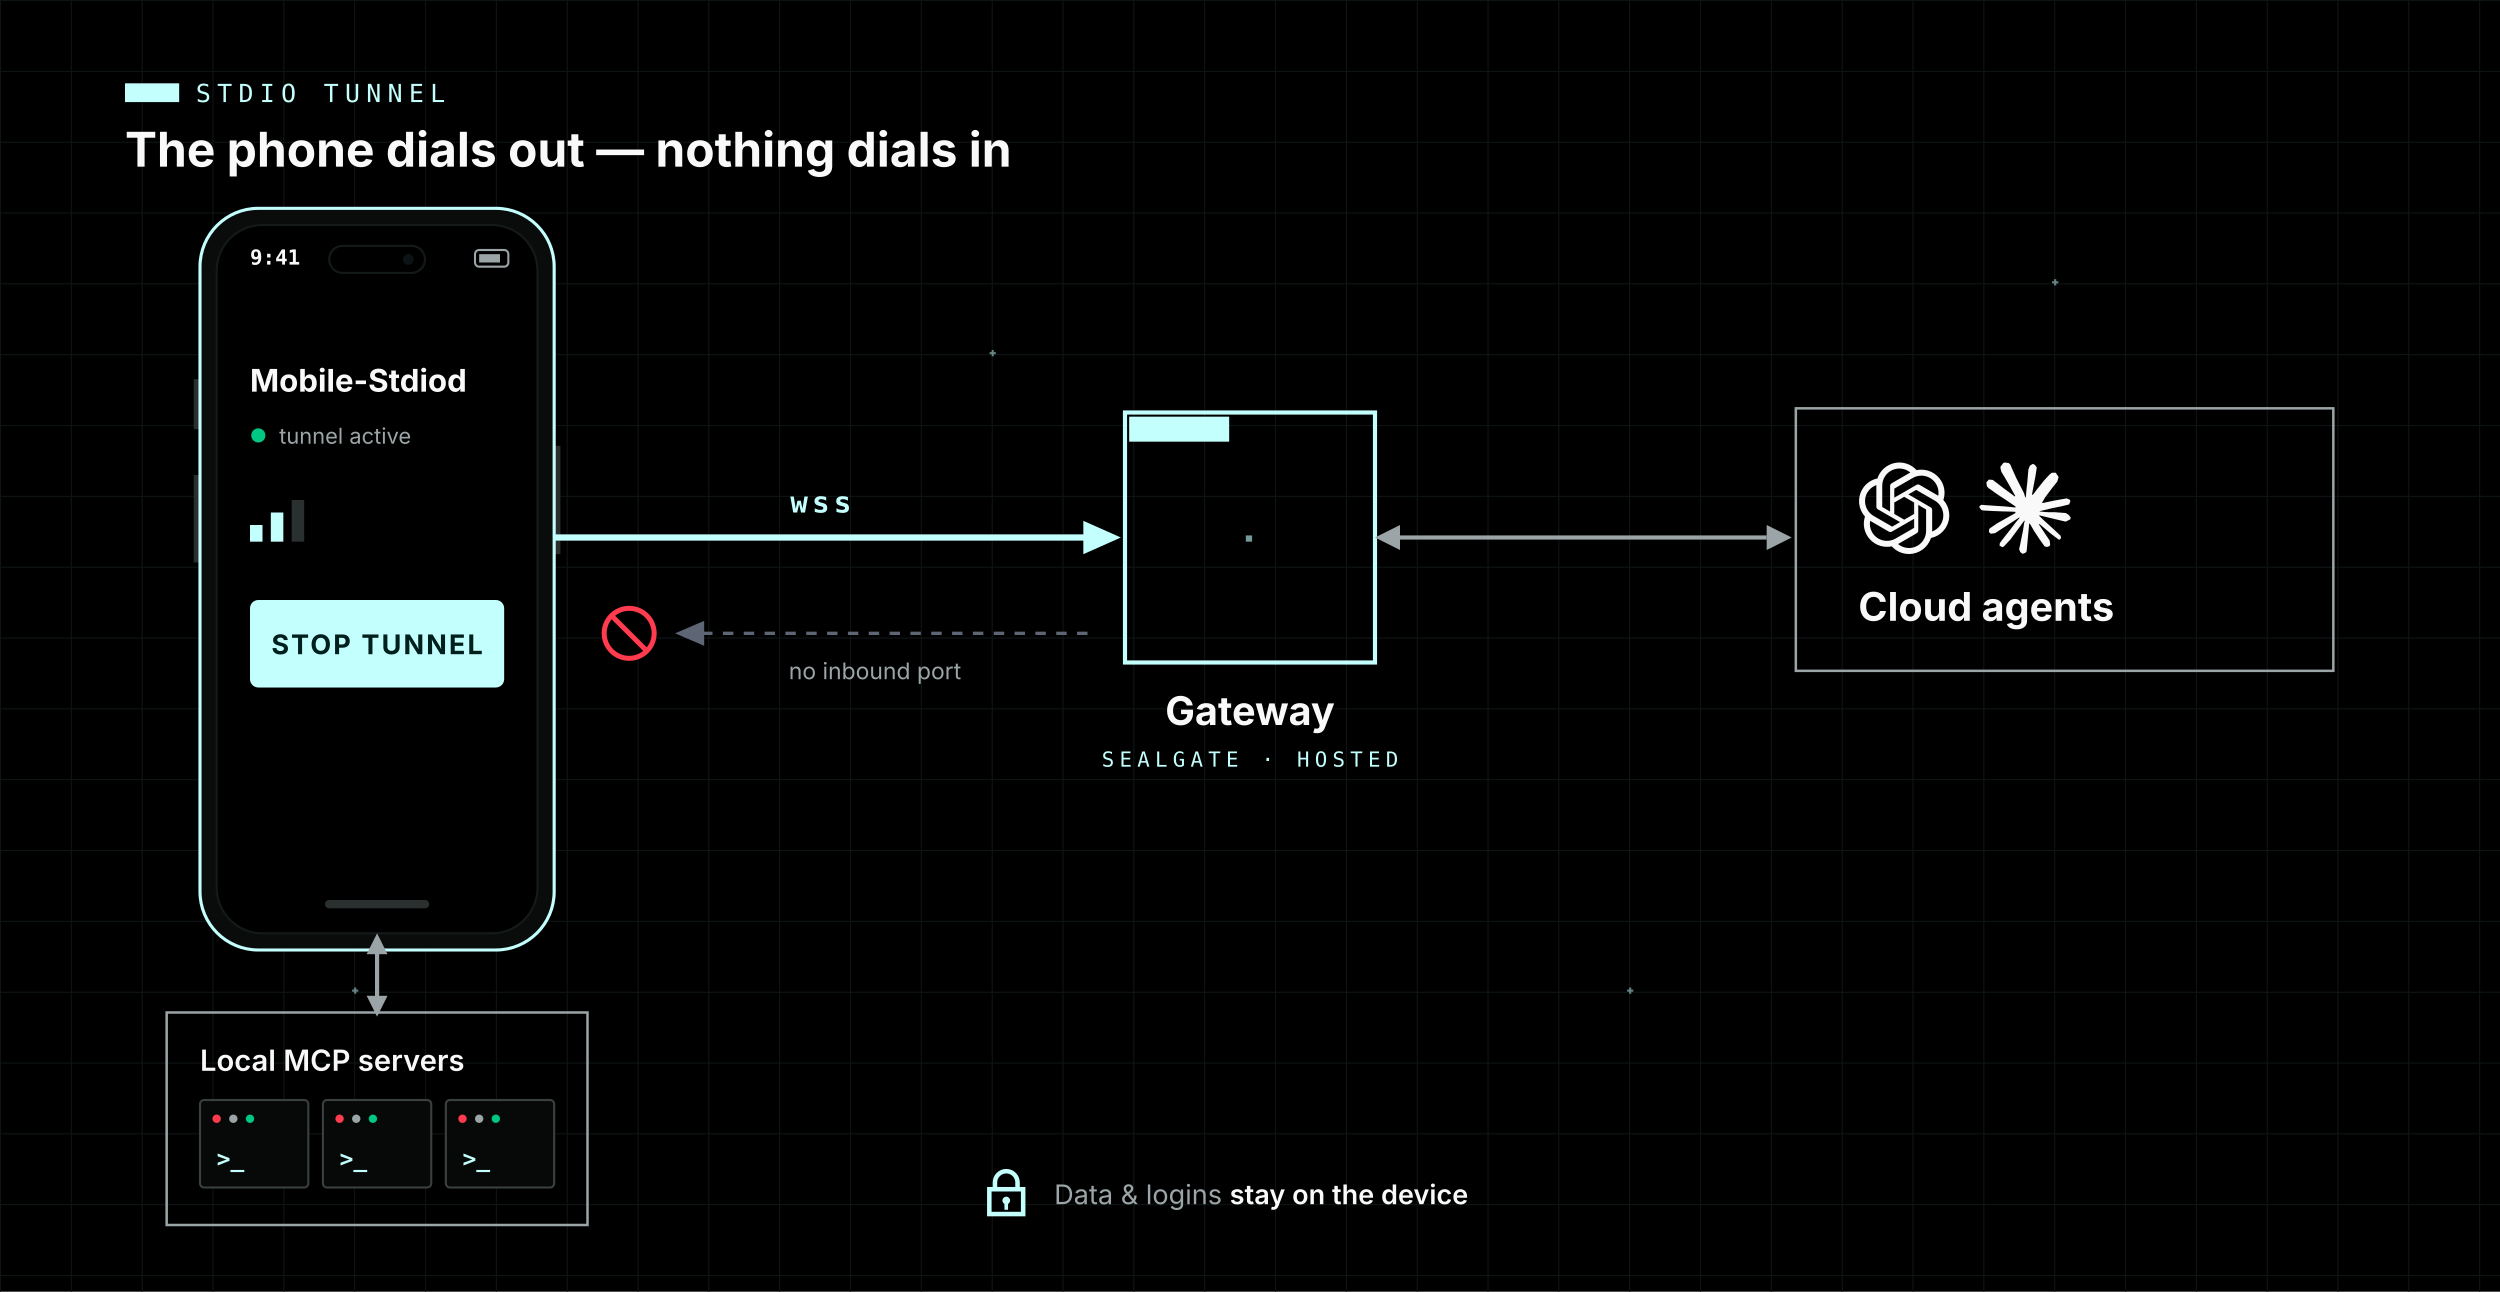
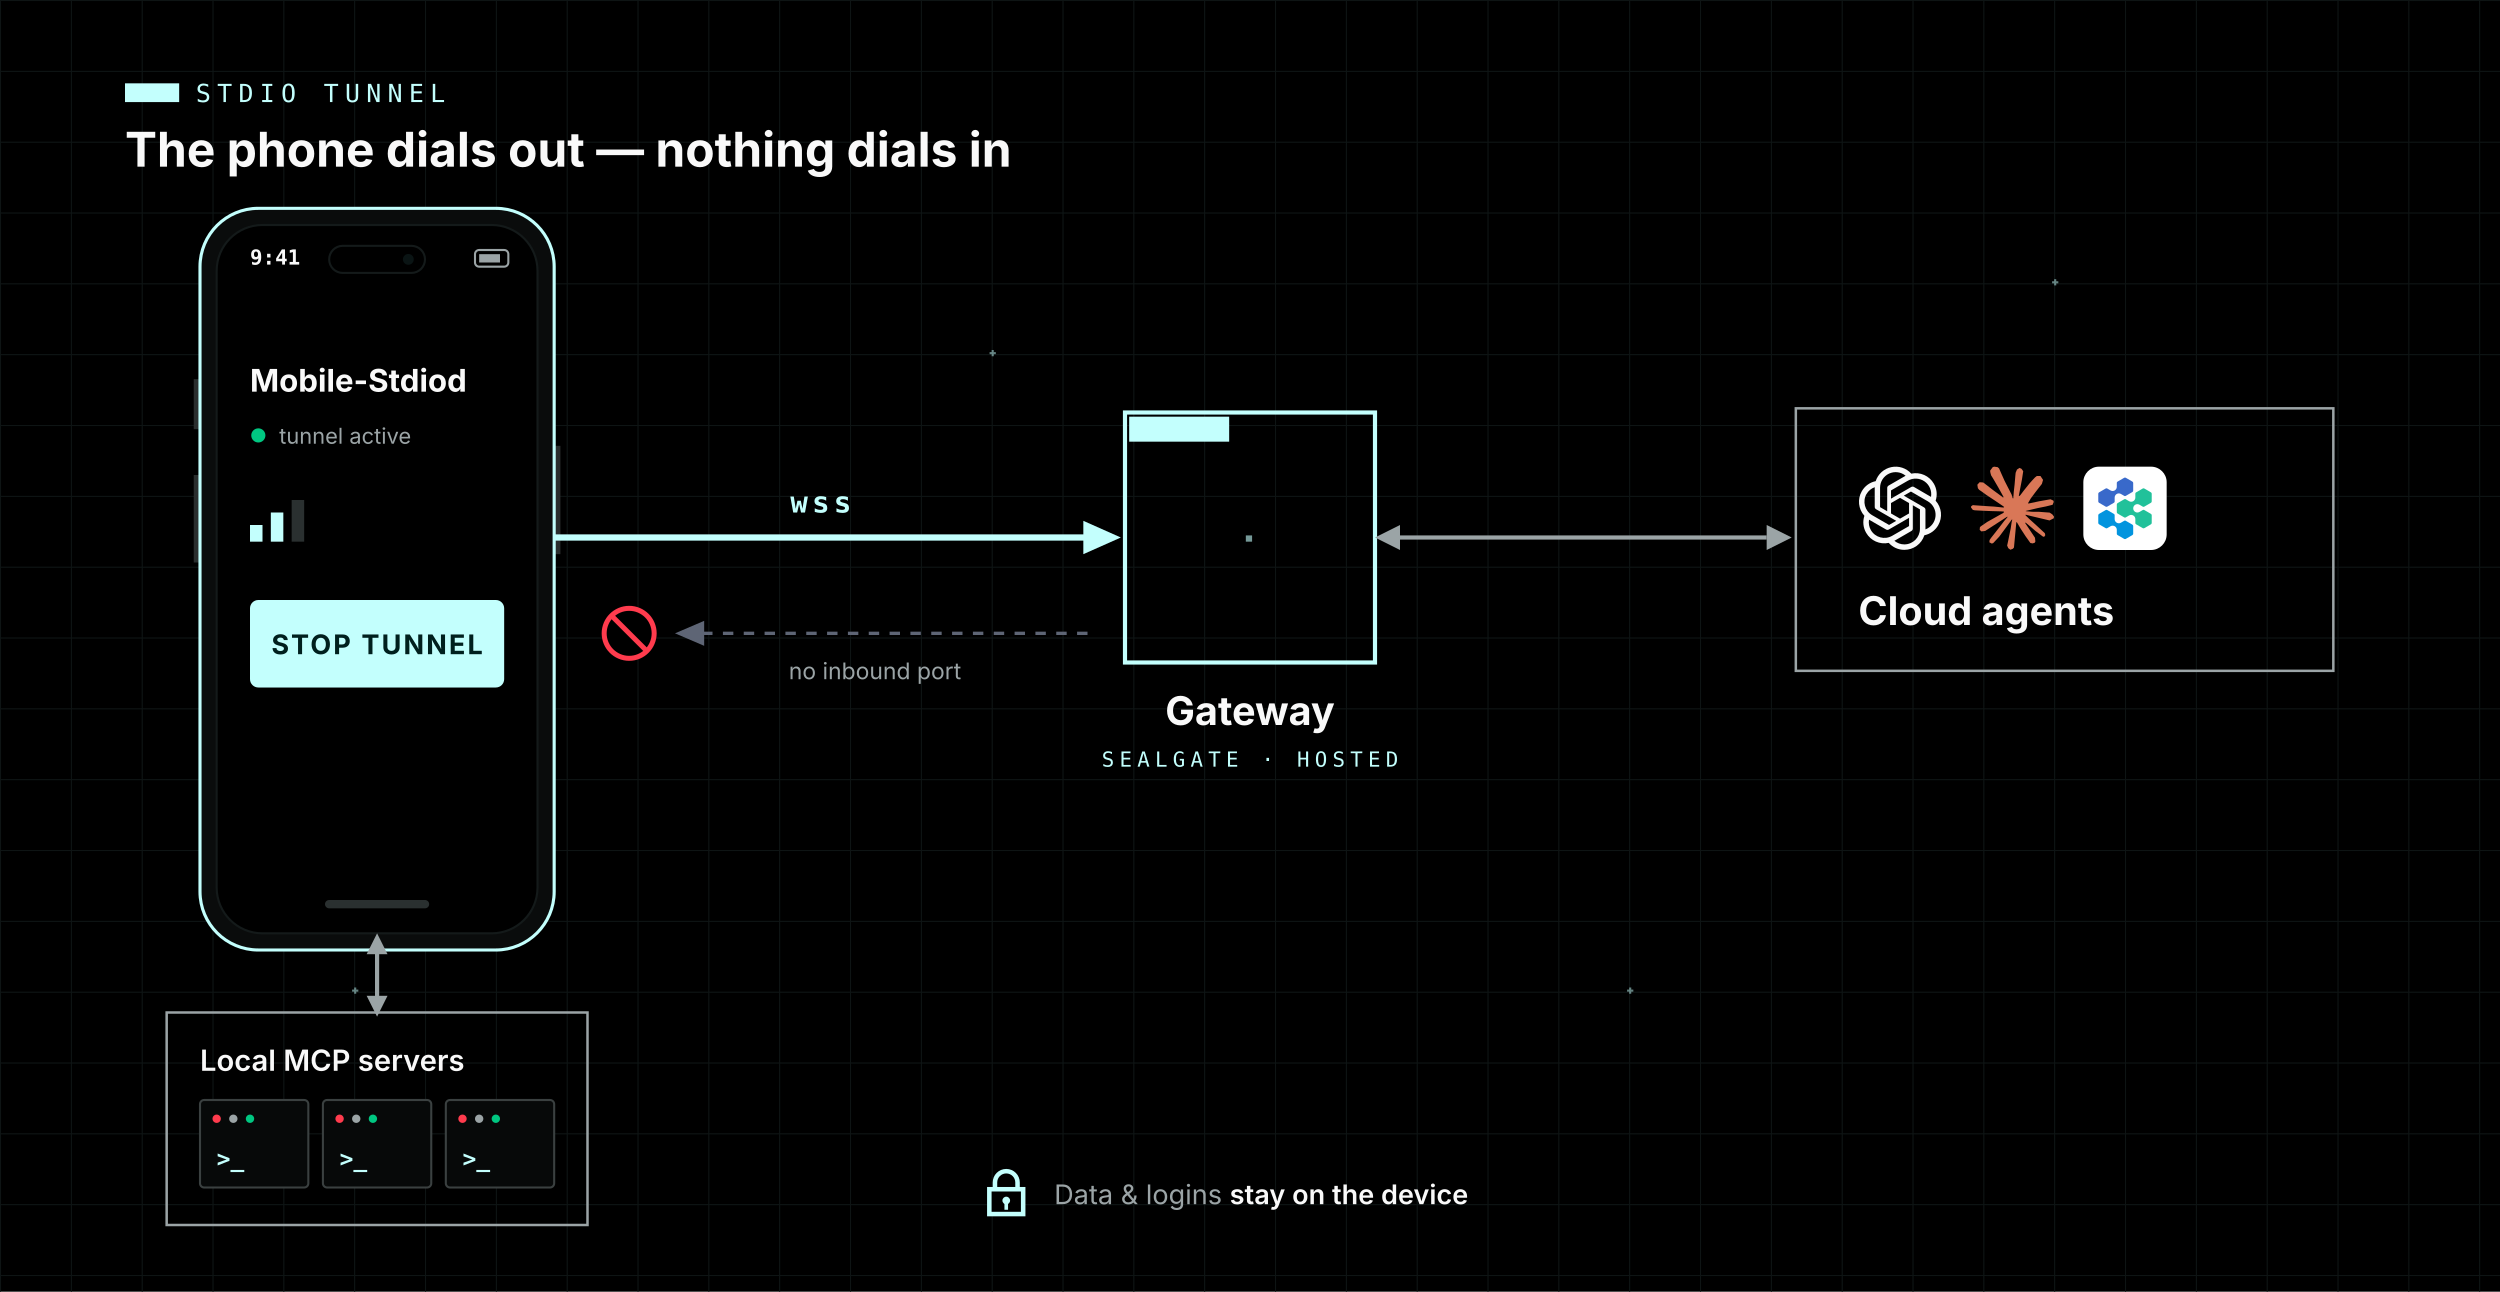
<svg xmlns="http://www.w3.org/2000/svg" viewBox="0 0 1200 620" width="1200" height="620" font-family="Inter, system-ui, -apple-system, Segoe UI, sans-serif" role="img" aria-label="Mobile-Stdiod architecture: the phone runs a daemon that dials out over one wss WebSocket to the SealGate gateway, so cloud agents reach the phone's local stdio MCP servers while nothing dials in.">
  <defs>
    <pattern id="grid" width="34" height="34" patternUnits="userSpaceOnUse">
      <path d="M34 0H0V34" fill="none" stroke="#0E1414" stroke-width="1" />
    </pattern>
    <symbol id="logo-chatgpt" viewBox="0 0 256 260">
      <path fill="currentColor" d="M239.184 106.203a64.716 64.716 0 0 0-5.576-53.103C219.452 28.459 191 15.784 163.213 21.74A65.586 65.586 0 0 0 52.096 45.22a64.716 64.716 0 0 0-43.23 31.36c-14.31 24.602-11.061 55.634 8.033 76.74a64.665 64.665 0 0 0 5.525 53.102c14.174 24.65 42.644 37.324 70.446 31.36a64.72 64.72 0 0 0 48.754 21.744c28.481.025 53.714-18.361 62.414-45.481a64.767 64.767 0 0 0 43.229-31.36c14.137-24.558 10.875-55.423-8.083-76.483Zm-97.56 136.338a48.397 48.397 0 0 1-31.105-11.255l1.535-.87 51.67-29.825a8.595 8.595 0 0 0 4.247-7.367v-72.85l21.845 12.636c.218.111.37.32.409.563v60.367c-.056 26.818-21.783 48.545-48.601 48.601Zm-104.466-44.61a48.345 48.345 0 0 1-5.781-32.589l1.534.921 51.722 29.826a8.339 8.339 0 0 0 8.441 0l63.181-36.425v25.221a.87.87 0 0 1-.358.665l-52.335 30.184c-23.257 13.398-52.97 5.431-66.404-17.803ZM23.549 85.38a48.499 48.499 0 0 1 25.58-21.333v61.39a8.288 8.288 0 0 0 4.195 7.316l62.874 36.272-21.845 12.636a.819.819 0 0 1-.767 0L41.353 151.53c-23.211-13.454-31.171-43.144-17.804-66.405v.256Zm179.466 41.695-63.08-36.63L161.73 77.86a.819.819 0 0 1 .768 0l52.233 30.184a48.6 48.6 0 0 1-7.316 87.635v-61.391a8.544 8.544 0 0 0-4.4-7.213Zm21.742-32.69-1.535-.922-51.619-30.081a8.39 8.39 0 0 0-8.492 0L99.98 99.808V74.587a.716.716 0 0 1 .307-.665l52.233-30.133a48.652 48.652 0 0 1 72.236 50.391v.205ZM88.061 139.097l-21.845-12.585a.87.87 0 0 1-.41-.614V65.685a48.652 48.652 0 0 1 79.757-37.346l-1.535.87-51.67 29.825a8.595 8.595 0 0 0-4.246 7.367l-.051 72.697Zm11.868-25.58 28.138-16.217 28.188 16.218v32.434l-28.086 16.218-28.188-16.218-.052-32.434Z" />
    </symbol>
    <symbol id="logo-claude" viewBox="0 0 256 257">
      <path fill="currentColor" d="m50.228 170.321 50.357-28.257.843-2.463-.843-1.361h-2.462l-8.426-.518-28.775-.778-24.952-1.037-24.175-1.296-6.092-1.297L0 125.796l.583-3.759 5.12-3.434 7.324.648 16.202 1.101 24.304 1.685 17.629 1.037 26.118 2.722h4.148l.583-1.685-1.426-1.037-1.101-1.037-25.147-17.045-27.22-18.017-14.258-10.37-7.713-5.25-3.888-4.925-1.685-10.758 7-7.713 9.397.649 2.398.648 9.527 7.323 20.35 15.75L94.817 91.9l3.889 3.24 1.555-1.102.195-.777-1.75-2.917-14.453-26.118-15.425-26.572-6.87-11.018-1.814-6.61c-.648-2.723-1.102-4.991-1.102-7.778l7.972-10.823L71.42 0 82.05 1.426l4.472 3.888 6.61 15.101 10.694 23.786 16.591 32.34 4.861 9.592 2.592 8.879.973 2.722h1.685v-1.556l1.36-18.211 2.528-22.36 2.463-28.776.843-8.1 4.018-9.722 7.971-5.25 6.222 2.981 5.12 7.324-.713 4.73-3.046 19.768-5.962 30.98-3.889 20.739h2.268l2.593-2.593 10.499-13.934 17.628-22.036 7.778-8.749 9.073-9.657 5.833-4.601h11.018l8.1 12.055-3.628 12.443-11.342 14.388-9.398 12.184-13.48 18.147-8.426 14.518.778 1.166 2.01-.194 30.46-6.481 16.462-2.982 19.637-3.37 8.88 4.148.971 4.213-3.5 8.62-20.998 5.184-24.628 4.926-36.682 8.685-.454.324.519.648 16.526 1.555 7.065.389h17.304l32.21 2.398 8.426 5.574 5.055 6.805-.843 5.184-12.962 6.611-17.498-4.148-40.83-9.721-14-3.5h-1.944v1.167l11.666 11.406 21.387 19.314 26.767 24.887 1.36 6.157-3.434 4.86-3.63-.518-23.526-17.693-9.073-7.972-20.545-17.304h-1.36v1.814l4.73 6.935 25.017 37.59 1.296 11.536-1.814 3.76-6.481 2.268-7.13-1.297-14.647-20.544-15.1-23.138-12.185-20.739-1.49.843-7.194 77.448-3.37 3.953-7.778 2.981-6.48-4.925-3.436-7.972 3.435-15.749 4.148-20.544 3.37-16.333 3.046-20.285 1.815-6.74-.13-.454-1.49.194-15.295 20.999-23.267 31.433-18.406 19.702-4.407 1.75-7.648-3.954.713-7.064 4.277-6.286 25.47-32.405 15.36-20.092 9.917-11.6-.065-1.686h-.583L44.07 198.125l-12.055 1.555-5.185-4.86.648-7.972 2.463-2.593 20.35-13.999-.064.065Z" />
+     </symbol>
+     <symbol id="logo-devin" viewBox="-4 -4 32 32">
+       <rect x="-4" y="-4" width="32" height="32" rx="6" fill="#FFFFFF" />
+       <path fill="#3969CA" d="M2.033 9.867l2.554 1.483a.589.589 0 00.592 0l2.554-1.483.01-.008a.608.608 0 00.11-.084l.013-.015a.631.631 0 00.076-.1c.003-.005.008-.01.01-.016a.558.558 0 00.052-.125l.007-.028a.611.611 0 00.019-.14V7.868c0-.572.307-1.105.8-1.392a1.595 1.595 0 011.598 0l1.277.742a.54.54 0 00.129.053l.028.01c.044.01.088.015.133.016h.006l.013-.002a.587.587 0 00.27-.074l.011-.004 2.554-1.483a.596.596 0 00.297-.516V2.253a.595.595 0 00-.297-.516L12.293.257a.587.587 0 00-.591 0L9.148 1.737l-.01.01a.609.609 0 00-.109.083l-.014.015a.632.632 0 00-.076.1c-.003.005-.008.01-.01.016a.57.57 0 00-.052.124l-.007.028a.612.612 0 00-.018.14v1.483c0 .572-.307 1.105-.8 1.393a1.597 1.597 0 01-1.599 0l-1.276-.742a.603.603 0 00-.13-.053l-.028-.008a.658.658 0 00-.133-.018h-.02a.57.57 0 00-.269.074c-.003.002-.008.002-.012.005L2.033 5.872a.596.596 0 00-.297.515v2.966c0 .213.113.41.297.515z" />
+       <path fill="#21C19A" d="M15.943 10.607a1.596 1.596 0 011.599 0l1.276.74c.041.025.085.04.13.055l.028.008c.043.01.088.016.133.018h.005c.005 0 .01-.002.014-.003a.474.474 0 00.122-.016l.021-.005a.616.616 0 00.126-.052c.004-.002.009-.002.013-.005l2.554-1.482a.597.597 0 00.297-.516V6.383a.596.596 0 00-.297-.515l-2.552-1.483a.587.587 0 00-.592 0l-2.553 1.482-.011.008a.61.61 0 00-.108.084l-.014.016a.637.637 0 00-.076.1c-.003.005-.008.01-.01.016a.57.57 0 00-.052.124l-.007.029a.612.612 0 00-.018.14v1.482c0 .572-.307 1.105-.8 1.393a1.597 1.597 0 01-1.599 0l-1.276-.742a.584.584 0 00-.13-.053l-.028-.008a.62.62 0 00-.133-.018h-.02a.587.587 0 00-.269.074l-.012.004L9.15 10a.596.596 0 00-.296.516v2.966c0 .212.112.409.296.515l2.554 1.483s.008.002.012.005c.04.022.082.04.126.052l.02.004a.57.57 0 00.123.017l.014.002h.006c.054 0 .108-.01.16-.025a.587.587 0 00.13-.054l1.277-.741a1.597 1.597 0 012.398 1.392v1.482c0 .049.007.095.019.14l.007.028a.619.619 0 00.051.125c.004.006.008.01.01.016a.6.6 0 00.076.1l.014.015c.033.032.069.06.108.084.004.002.006.006.011.008l2.554 1.483a.59.59 0 00.593 0l2.554-1.483a.597.597 0 00.296-.516v-2.965a.595.595 0 00-.296-.516l-2.554-1.483s-.008-.002-.012-.005a.54.54 0 00-.126-.051c-.007-.003-.013-.003-.02-.005a.635.635 0 00-.125-.017h-.018a.557.557 0 00-.16.026.588.588 0 00-.13.053l-1.276.742a1.595 1.595 0 01-1.598 0 1.615 1.615 0 010-2.785l-.005-.001z" />
+       <path fill="#0294DE" d="M14.848 18.265l-2.554-1.482-.012-.005a.526.526 0 00-.126-.052c-.007-.002-.014-.002-.02-.005a.64.64 0 00-.124-.017h-.02a.56.56 0 00-.16.026.588.588 0 00-.13.053l-1.276.742a1.594 1.594 0 01-1.598 0c-.493-.286-.8-.82-.8-1.393V14.65a.563.563 0 00-.018-.14l-.008-.028a.604.604 0 00-.051-.124l-.01-.017a.603.603 0 00-.076-.1l-.014-.015a.596.596 0 00-.109-.084c-.003-.002-.005-.006-.01-.008L5.178 12.65a.587.587 0 00-.591 0l-2.554 1.483a.596.596 0 00-.297.516v2.965c0 .213.113.41.297.516l2.554 1.483.012.004a.618.618 0 00.267.074l.016.002h.007a.55.55 0 00.16-.026.584.584 0 00.129-.053l1.277-.742a1.597 1.597 0 012.398 1.393v1.482c0 .05.007.095.019.14l.007.028c.013.044.03.085.051.125l.01.016c.022.036.047.07.076.1l.014.015c.032.032.069.06.109.084l.01.008 2.554 1.483a.587.587 0 00.593 0l2.554-1.483a.596.596 0 00.296-.515v-2.966a.596.596 0 00-.296-.516h-.002z" />
    </symbol>
    <symbol id="lock" viewBox="0 0 24 24">
      <path d="M7 10V7a5 5 0 0 1 10 0v3" fill="none" stroke="#C3FFFD" stroke-width="2" />
      <rect x="4.5" y="10" width="15" height="11" fill="#000000" stroke="#C3FFFD" stroke-width="2" />
      <circle cx="12" cy="15" r="1.7" fill="#C3FFFD" />
      <rect x="11.2" y="15.5" width="1.6" height="3.6" fill="#C3FFFD" />
    </symbol>
  </defs>
  <rect x="0" y="0" width="1200" height="620" fill="#000000" />
  <rect x="0" y="0" width="1200" height="620" fill="url(#grid)" />
  <g fill="#C3FFFD" opacity="0.5">
    <rect x="475" y="169" width="3" height="1" />
    <rect x="476" y="168" width="1" height="3" />
    <rect x="781" y="475" width="3" height="1" />
    <rect x="782" y="474" width="1" height="3" />
    <rect x="169" y="475" width="3" height="1" />
    <rect x="170" y="474" width="1" height="3" />
    <rect x="985" y="135" width="3" height="1" />
    <rect x="986" y="134" width="1" height="3" />
  </g>
  <rect x="60" y="40" width="26" height="9" fill="#C3FFFD" />
  <text x="94" y="49" font-family="JetBrains Mono, ui-monospace, SFMono-Regular, Menlo, monospace" font-size="12" letter-spacing="3" fill="#C3FFFD">STDIO TUNNEL</text>
  <text x="60" y="80" font-size="23" font-weight="700" fill="#F9F9F9">The phone dials out — nothing dials in</text>
  <rect x="93" y="182" width="3" height="24" fill="#2A2E2E" />
  <rect x="93" y="228" width="3" height="42" fill="#2A2E2E" />
  <rect x="266" y="214" width="3" height="52" fill="#2A2E2E" />
  <rect x="96" y="100" width="170" height="356" rx="28" fill="#0A0C0C" stroke="#C3FFFD" stroke-width="1.5" />
  <rect x="104" y="108" width="154" height="340" rx="22" fill="#000000" stroke="#141A1A" stroke-width="1" />
  <rect x="158" y="118" width="46" height="13" rx="6.5" fill="#000000" stroke="#141A1A" stroke-width="1" />
  <circle cx="196" cy="124.5" r="2.6" fill="#0A1414" />
  <text x="120" y="127" font-family="JetBrains Mono, ui-monospace, SFMono-Regular, Menlo, monospace" font-size="10" font-weight="700" fill="#F9F9F9">9:41</text>
  <rect x="228" y="120" width="16" height="8" rx="2" fill="none" stroke="#9BA4A6" stroke-width="1" />
  <rect x="230" y="122" width="10" height="4" fill="#9BA4A6" />
  <text x="120" y="188" font-size="15" font-weight="700" fill="#F9F9F9">Mobile-Stdiod</text>
  <circle cx="124" cy="209" r="3.4" fill="#00C781" />
  <text x="134" y="213" font-size="10.5" fill="#9BA4A6">tunnel active</text>
  <rect x="120" y="252" width="6" height="8" fill="#C3FFFD" />
  <rect x="130" y="246" width="6" height="14" fill="#C3FFFD" />
  <rect x="140" y="240" width="6" height="20" fill="#2A3030" />
  <rect x="120" y="288" width="122" height="42" rx="4" fill="#C3FFFD" />
  <text x="181" y="314" text-anchor="middle" font-size="13" font-weight="700" letter-spacing="1" fill="#00201E">STOP TUNNEL</text>
  <rect x="156" y="432" width="50" height="4" rx="2" fill="#2A3030" />
  <rect x="80" y="486" width="202" height="102" fill="none" stroke="#9BA4A6" stroke-width="1.2" />
  <text x="96" y="514" font-size="14" font-weight="600" fill="#F9F9F9">Local MCP servers</text>
  <g>
    <rect x="96" y="528" width="52" height="42" rx="2" fill="#070909" stroke="#3A4040" stroke-width="1" />
    <circle cx="104" cy="537" r="2" fill="#FF3B4D" />
    <circle cx="112" cy="537" r="2" fill="#9BA4A6" />
    <circle cx="120" cy="537" r="2" fill="#00C781" />
    <text x="104" y="560" font-family="JetBrains Mono, ui-monospace, SFMono-Regular, Menlo, monospace" font-size="11" font-weight="700" fill="#C3FFFD">&gt;_</text>
  </g>
  <g>
    <rect x="155" y="528" width="52" height="42" rx="2" fill="#070909" stroke="#3A4040" stroke-width="1" />
    <circle cx="163" cy="537" r="2" fill="#FF3B4D" />
    <circle cx="171" cy="537" r="2" fill="#9BA4A6" />
    <circle cx="179" cy="537" r="2" fill="#00C781" />
    <text x="163" y="560" font-family="JetBrains Mono, ui-monospace, SFMono-Regular, Menlo, monospace" font-size="11" font-weight="700" fill="#C3FFFD">&gt;_</text>
  </g>
  <g>
    <rect x="214" y="528" width="52" height="42" rx="2" fill="#070909" stroke="#3A4040" stroke-width="1" />
    <circle cx="222" cy="537" r="2" fill="#FF3B4D" />
    <circle cx="230" cy="537" r="2" fill="#9BA4A6" />
    <circle cx="238" cy="537" r="2" fill="#00C781" />
    <text x="222" y="560" font-family="JetBrains Mono, ui-monospace, SFMono-Regular, Menlo, monospace" font-size="11" font-weight="700" fill="#C3FFFD">&gt;_</text>
  </g>
  <line x1="181" y1="456" x2="181" y2="480" stroke="#9BA4A6" stroke-width="2" />
  <polygon points="181,448 176,458 186,458" fill="#9BA4A6" />
  <polygon points="181,488 176,478 186,478" fill="#9BA4A6" />
  <line x1="266" y1="258" x2="522" y2="258" stroke="#C3FFFD" stroke-width="3" />
  <polygon points="538,258 520,250 520,266" fill="#C3FFFD" />
  <text x="394" y="246" text-anchor="middle" font-family="JetBrains Mono, ui-monospace, SFMono-Regular, Menlo, monospace" font-size="14" font-weight="700" letter-spacing="2" fill="#C3FFFD">wss</text>
  <line x1="522" y1="304" x2="332" y2="304" stroke="#5E6575" stroke-width="1.6" stroke-dasharray="5 5" />
  <polygon points="324,304 338,298 338,310" fill="#5E6575" />
  <g>
    <circle cx="302" cy="304" r="12" fill="#000000" stroke="#FF3B4D" stroke-width="2.4" />
    <line x1="293.5" y1="295.5" x2="310.5" y2="312.5" stroke="#FF3B4D" stroke-width="2.4" />
  </g>
  <text x="420" y="326" text-anchor="middle" font-size="11" fill="#9BA4A6">no inbound port</text>
  <rect x="540" y="198" width="120" height="120" fill="none" stroke="#C3FFFD" stroke-width="2" />
  <rect x="542" y="200" width="48" height="12" fill="#C3FFFD" />
  <rect x="598" y="257" width="3" height="3" fill="#C3FFFD" opacity="0.6" />
  <text x="600" y="348" text-anchor="middle" font-size="19" font-weight="700" fill="#F9F9F9">Gateway</text>
  <text x="600" y="368" text-anchor="middle" font-family="JetBrains Mono, ui-monospace, SFMono-Regular, Menlo, monospace" font-size="10" letter-spacing="2.5" fill="#C3FFFD">SEALGATE · HOSTED</text>
  <line x1="672" y1="258" x2="848" y2="258" stroke="#9BA4A6" stroke-width="2" />
  <polygon points="660,258 672,252 672,264" fill="#9BA4A6" />
  <polygon points="860,258 848,252 848,264" fill="#9BA4A6" />
  <rect x="862" y="196" width="258" height="126" fill="none" stroke="#9BA4A6" stroke-width="1.2" />
-   <use href="#logo-chatgpt" x="892" y="222" width="44" height="44" color="#F9F9F9" />
-   <use href="#logo-claude" x="950" y="222" width="44" height="44" color="#F9F9F9" />
-   <text x="892" y="298" font-size="19" font-weight="700" fill="#F9F9F9">Cloud agents</text>
+   <use href="#logo-chatgpt" x="892" y="224" width="40" height="40" color="#F9F9F9" />
+   <use href="#logo-claude" x="946" y="224" width="40" height="40" color="#D97757" />
+   <use href="#logo-devin" x="1000" y="224" width="40" height="40" />
+   <text x="892" y="300" font-size="19" font-weight="700" fill="#F9F9F9">Cloud agents</text>
  <use href="#lock" x="470" y="560" width="26" height="26" />
  <text x="506" y="578" font-size="13" fill="#9BA4A6">Data &amp; logins <tspan fill="#F9F9F9" font-weight="600">stay on the device</tspan>
  </text>
</svg>
